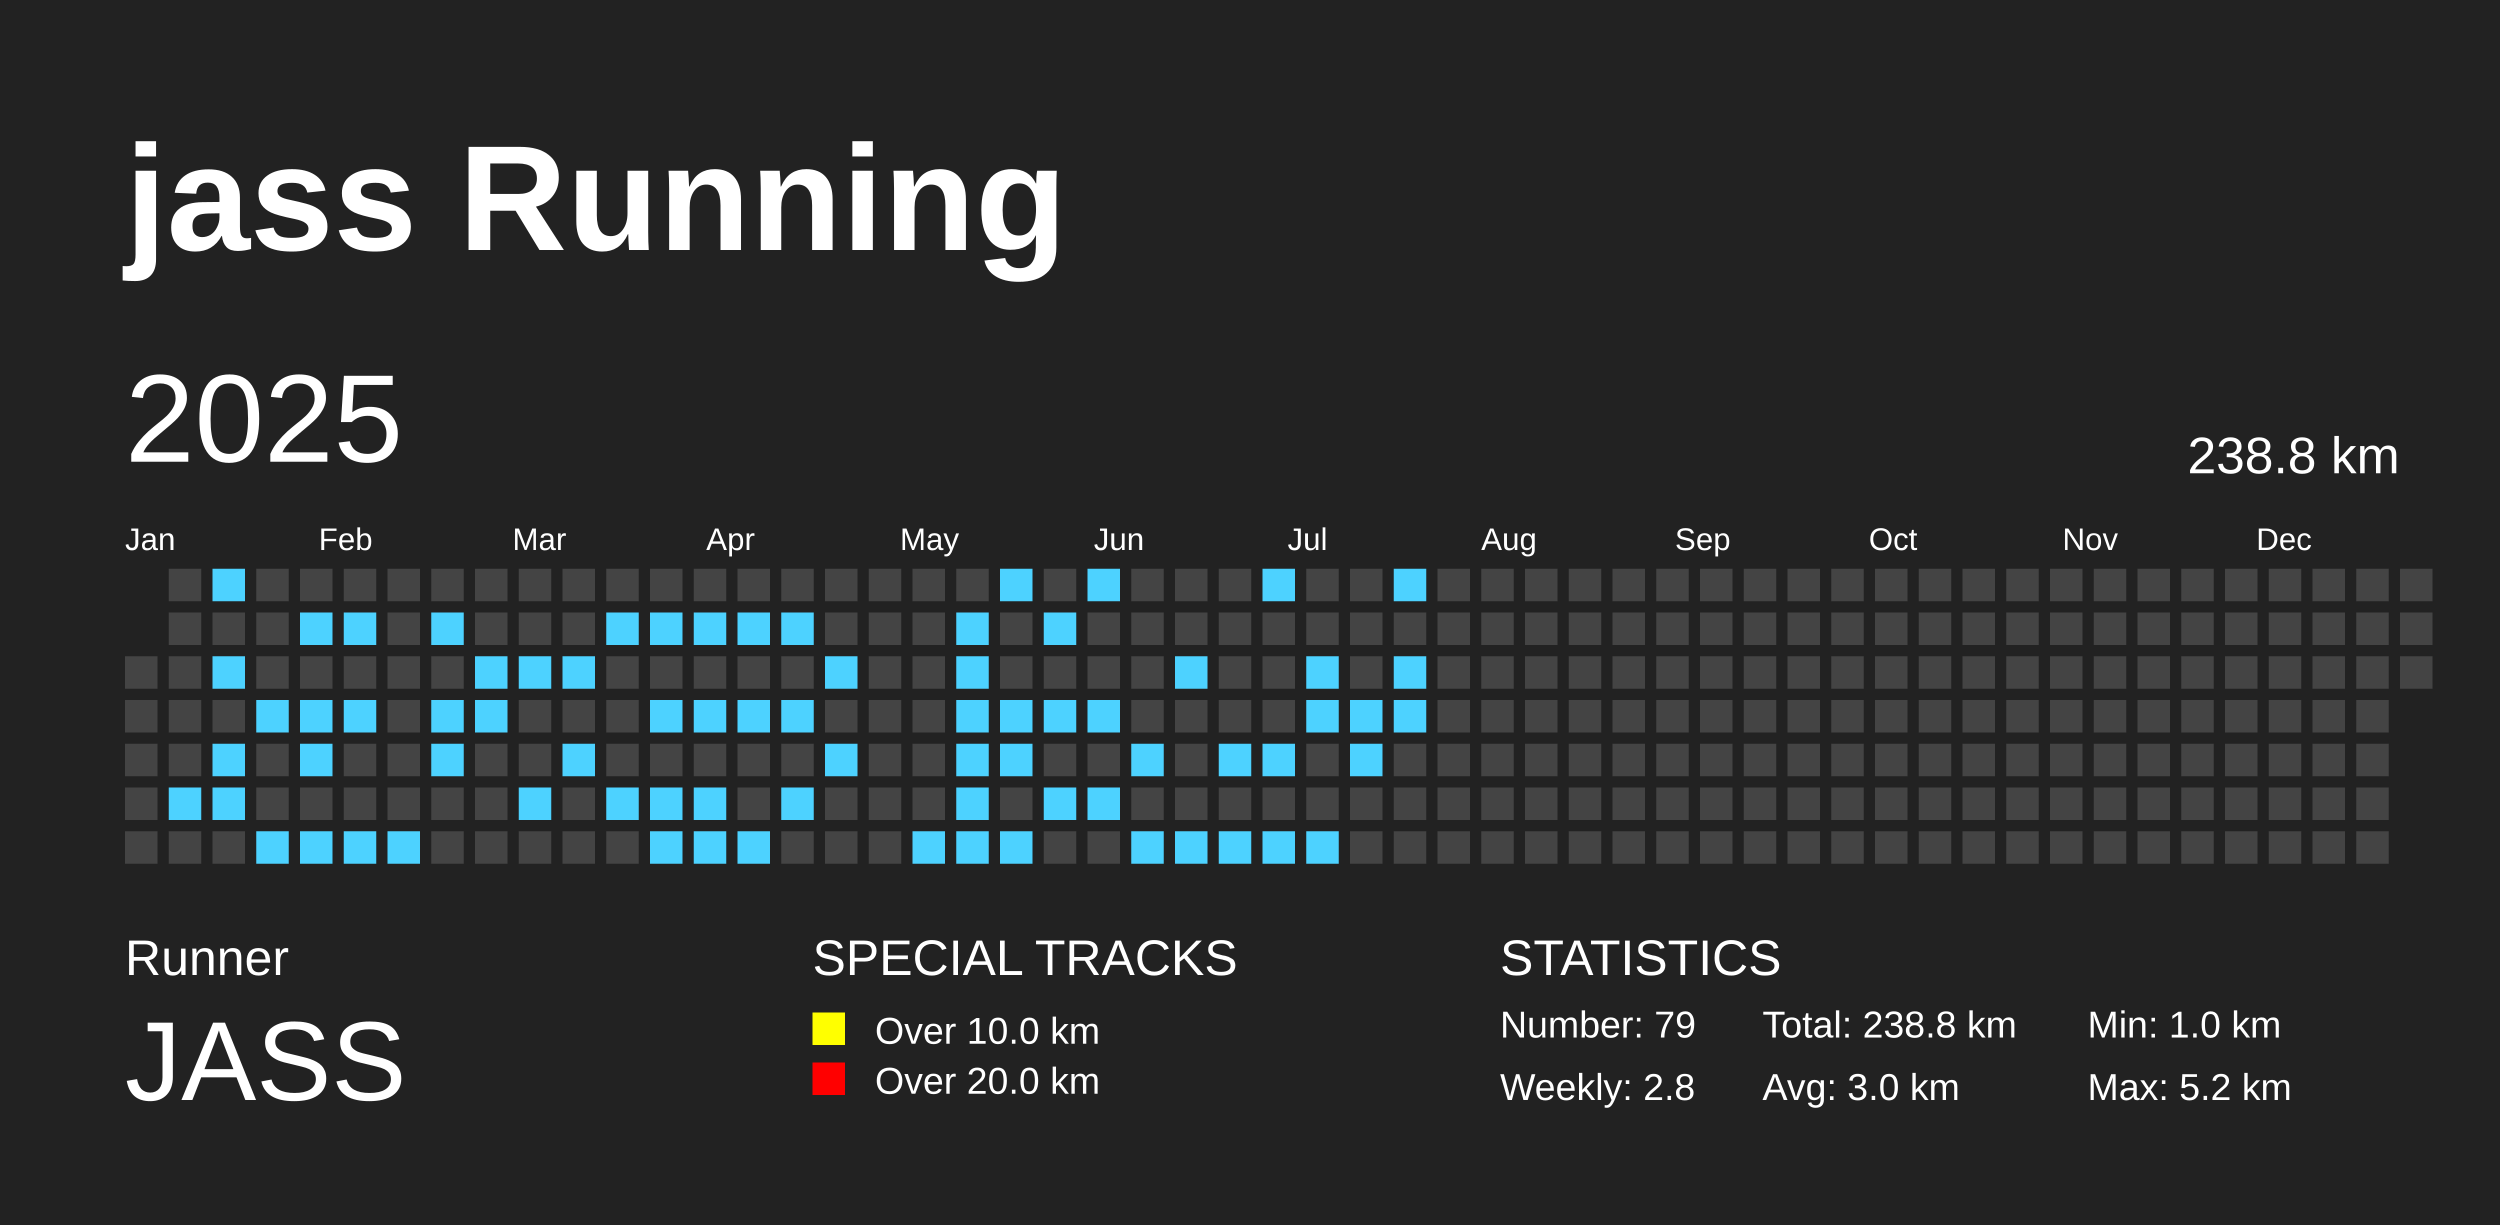
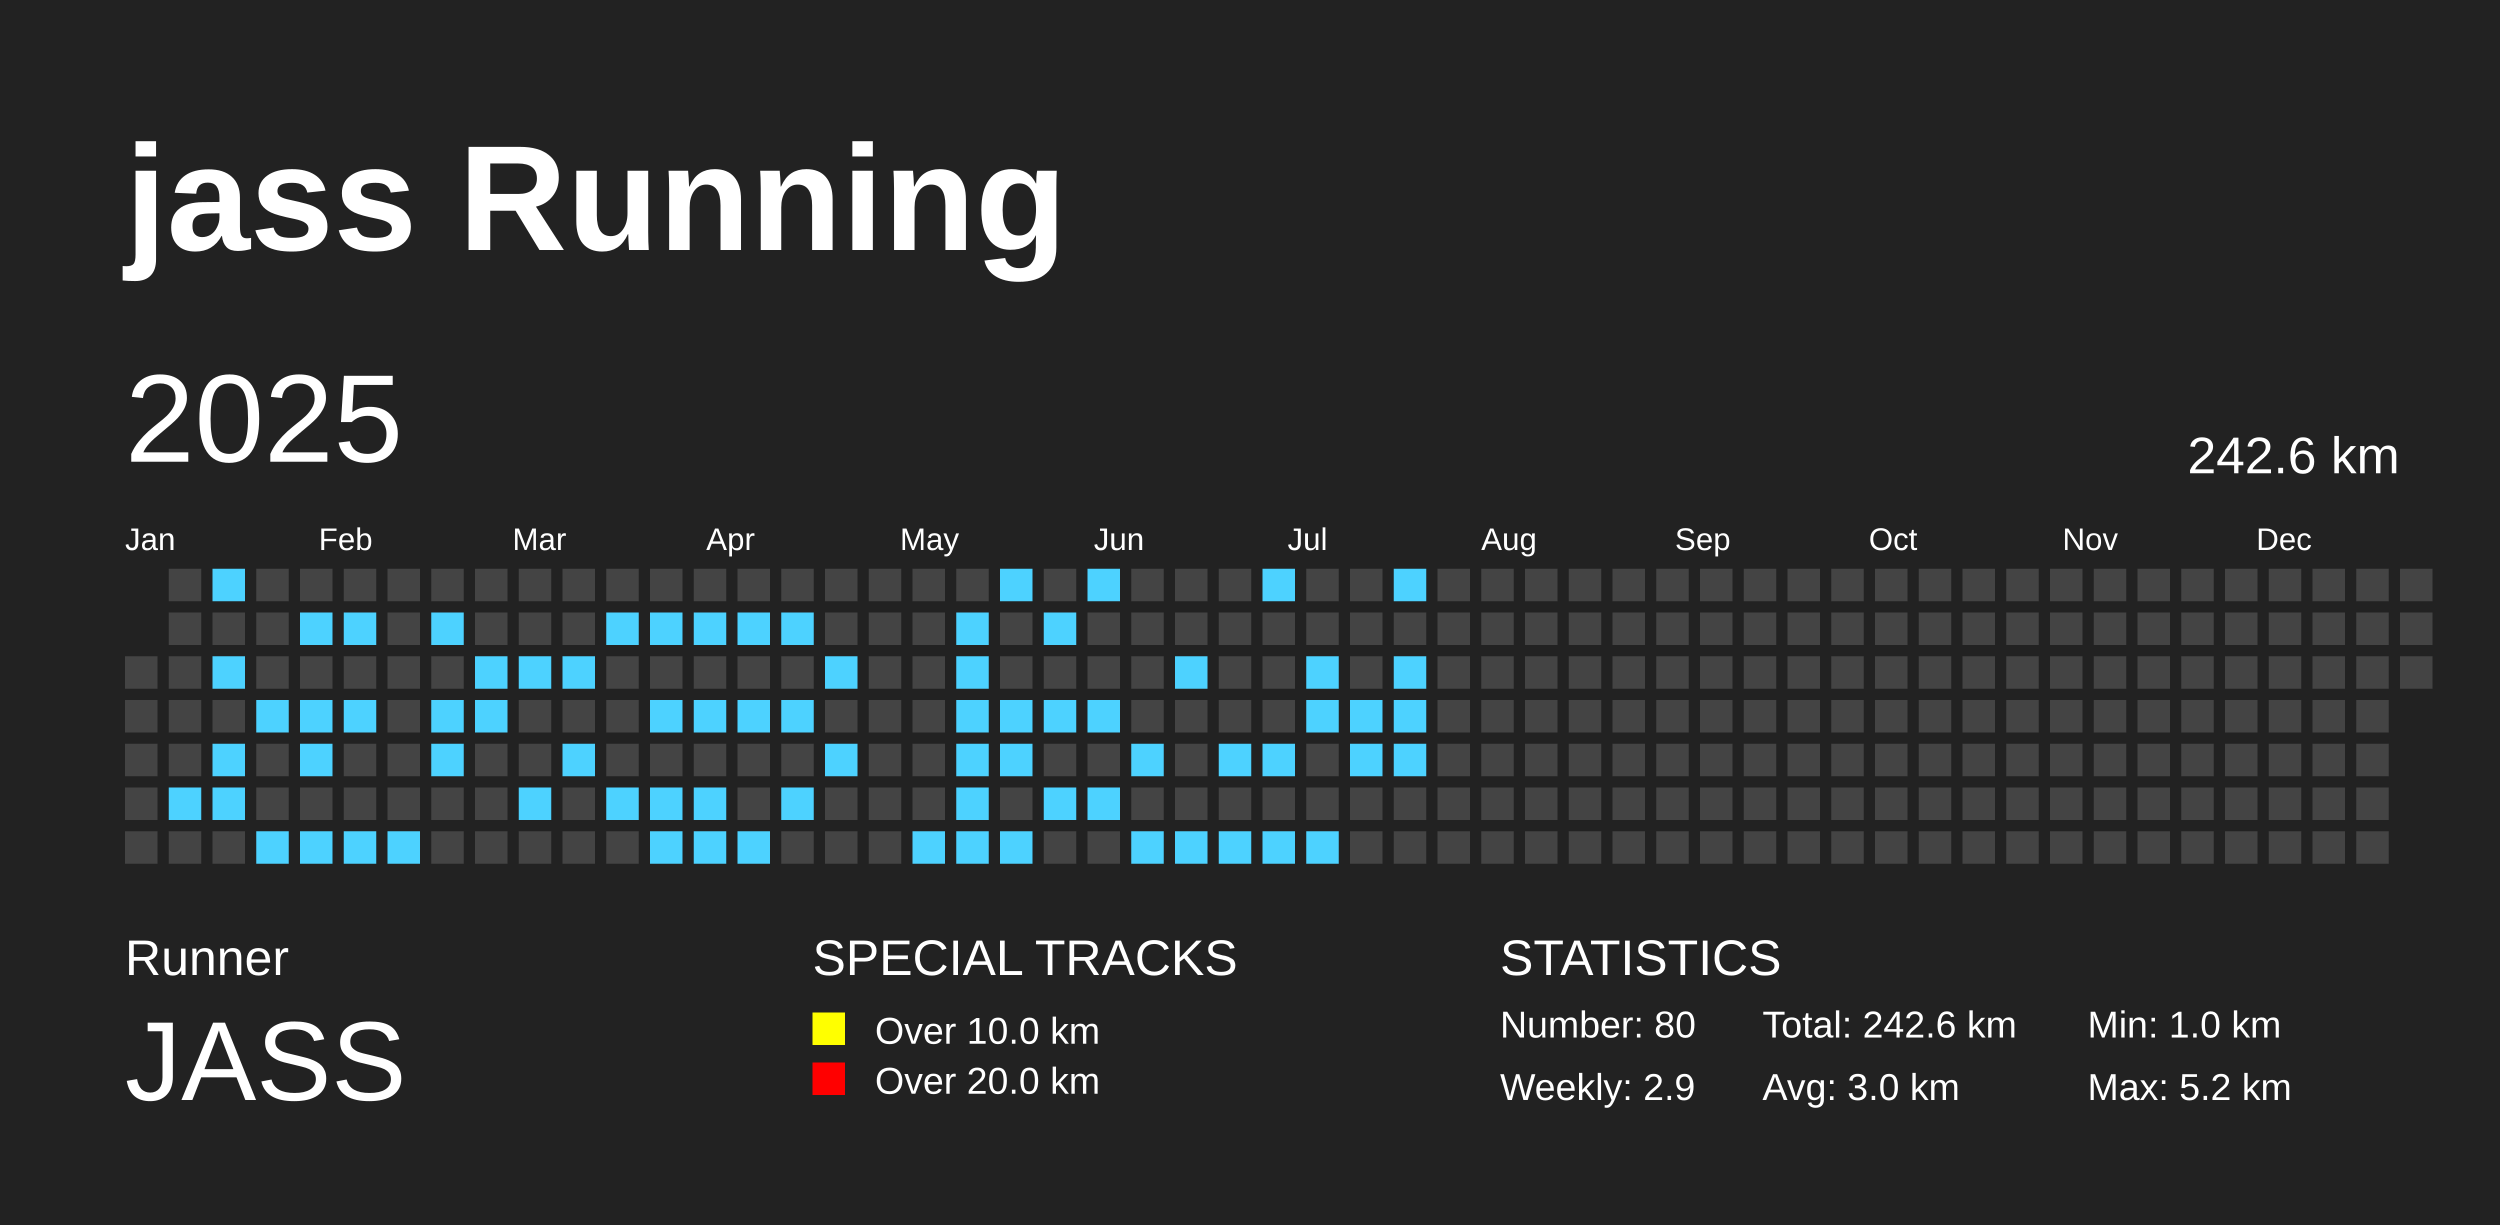
<svg xmlns="http://www.w3.org/2000/svg" baseProfile="full" height="98mm" version="1.1" viewBox="0,0,200,98" width="200mm">
  <defs />
  <rect fill="#222222" height="98" width="200" x="0" y="0" />
  <text fill="#FFFFFF" style="font-size:12px; font-family:Arial; font-weight:bold;" x="10" y="20">jass Running</text>
  <text fill="#FFFFFF" style="font-size:4px; font-family:Arial" x="10" y="78">Runner</text>
  <text fill="#FFFFFF" style="font-size:9px; font-family:Arial" x="10" y="88">JASS</text>
  <text fill="#FFFFFF" style="font-size:4px; font-family:Arial" x="65" y="78">SPECIAL TRACKS</text>
  <rect fill="yellow" height="2.6" width="2.6" x="65" y="81" />
  <text fill="#FFFFFF" style="font-size:3px; font-family:Arial" x="70" y="83.5">Over 10.0 km</text>
  <rect fill="red" height="2.6" width="2.6" x="65" y="85" />
  <text fill="#FFFFFF" style="font-size:3px; font-family:Arial" x="70" y="87.5">Over 20.0 km</text>
  <text fill="#FFFFFF" style="font-size:4px; font-family:Arial" x="120" y="78">STATISTICS</text>
-   <text fill="#FFFFFF" style="font-size:3px; font-family:Arial" x="120" y="83">Number: 79</text>
-   <text fill="#FFFFFF" style="font-size:3px; font-family:Arial" x="120" y="88">Weekly: 2.8</text>
-   <text fill="#FFFFFF" style="font-size:3px; font-family:Arial" x="141" y="83">Total: 238.8 km</text>
+   <text fill="#FFFFFF" style="font-size:3px; font-family:Arial" x="120" y="83">Number: 80</text>
+   <text fill="#FFFFFF" style="font-size:3px; font-family:Arial" x="120" y="88">Weekly: 2.9</text>
+   <text fill="#FFFFFF" style="font-size:3px; font-family:Arial" x="141" y="83">Total: 242.6 km</text>
  <text fill="#FFFFFF" style="font-size:3px; font-family:Arial" x="141" y="88">Avg: 3.0 km</text>
  <text fill="#FFFFFF" style="font-size:3px; font-family:Arial" x="167" y="83">Min: 1.0 km</text>
  <text fill="#FFFFFF" style="font-size:3px; font-family:Arial" x="167" y="88">Max: 5.2 km</text>
  <text dominant-baseline="hanging" fill="#FFFFFF" style="font-size:10.0px; font-family:Arial;" x="10" y="30">2025</text>
-   <text dominant-baseline="hanging" fill="#FFFFFF" style="font-size:4.125px; font-family:Arial;" x="175" y="35">238.8 km</text>
+   <text dominant-baseline="hanging" fill="#FFFFFF" style="font-size:4.125px; font-family:Arial;" x="175" y="35">242.6 km</text>
  <text fill="#FFFFFF" style="font-size:2.5px; font-family:Arial" x="10.0" y="44">Jan</text>
  <text fill="#FFFFFF" style="font-size:2.5px; font-family:Arial" x="25.5" y="44">Feb</text>
  <text fill="#FFFFFF" style="font-size:2.5px; font-family:Arial" x="41.0" y="44">Mar</text>
  <text fill="#FFFFFF" style="font-size:2.5px; font-family:Arial" x="56.5" y="44">Apr</text>
  <text fill="#FFFFFF" style="font-size:2.5px; font-family:Arial" x="72.0" y="44">May</text>
  <text fill="#FFFFFF" style="font-size:2.5px; font-family:Arial" x="87.5" y="44">Jun</text>
  <text fill="#FFFFFF" style="font-size:2.5px; font-family:Arial" x="103.0" y="44">Jul</text>
  <text fill="#FFFFFF" style="font-size:2.5px; font-family:Arial" x="118.5" y="44">Aug</text>
  <text fill="#FFFFFF" style="font-size:2.5px; font-family:Arial" x="134.0" y="44">Sep</text>
  <text fill="#FFFFFF" style="font-size:2.5px; font-family:Arial" x="149.5" y="44">Oct</text>
  <text fill="#FFFFFF" style="font-size:2.5px; font-family:Arial" x="165.0" y="44">Nov</text>
  <text fill="#FFFFFF" style="font-size:2.5px; font-family:Arial" x="180.5" y="44">Dec</text>
  <rect fill="#444444" height="2.6" width="2.6" x="10.0" y="52.5" />
  <rect fill="#444444" height="2.6" width="2.6" x="10.0" y="56.0" />
  <rect fill="#444444" height="2.6" width="2.6" x="10.0" y="59.5" />
  <rect fill="#444444" height="2.6" width="2.6" x="10.0" y="63.0" />
  <rect fill="#444444" height="2.6" width="2.6" x="10.0" y="66.5" />
  <rect fill="#444444" height="2.6" width="2.6" x="13.5" y="45.5" />
  <rect fill="#444444" height="2.6" width="2.6" x="13.5" y="49.0" />
  <rect fill="#444444" height="2.6" width="2.6" x="13.5" y="52.5" />
  <rect fill="#444444" height="2.6" width="2.6" x="13.5" y="56.0" />
  <rect fill="#444444" height="2.6" width="2.6" x="13.5" y="59.5" />
  <rect fill="#4DD2FF" height="2.6" width="2.6" x="13.5" y="63.0" />
  <rect fill="#444444" height="2.6" width="2.6" x="13.5" y="66.5" />
  <rect fill="#4DD2FF" height="2.6" width="2.6" x="17.0" y="45.5" />
  <rect fill="#444444" height="2.6" width="2.6" x="17.0" y="49.0" />
  <rect fill="#4DD2FF" height="2.6" width="2.6" x="17.0" y="52.5" />
  <rect fill="#444444" height="2.6" width="2.6" x="17.0" y="56.0" />
  <rect fill="#4DD2FF" height="2.6" width="2.6" x="17.0" y="59.5" />
  <rect fill="#4DD2FF" height="2.6" width="2.6" x="17.0" y="63.0" />
  <rect fill="#444444" height="2.6" width="2.6" x="17.0" y="66.5" />
  <rect fill="#444444" height="2.6" width="2.6" x="20.5" y="45.5" />
  <rect fill="#444444" height="2.6" width="2.6" x="20.5" y="49.0" />
  <rect fill="#444444" height="2.6" width="2.6" x="20.5" y="52.5" />
  <rect fill="#4DD2FF" height="2.6" width="2.6" x="20.5" y="56.0" />
  <rect fill="#444444" height="2.6" width="2.6" x="20.5" y="59.5" />
  <rect fill="#444444" height="2.6" width="2.6" x="20.5" y="63.0" />
  <rect fill="#4DD2FF" height="2.6" width="2.6" x="20.5" y="66.5" />
  <rect fill="#444444" height="2.6" width="2.6" x="24.0" y="45.5" />
  <rect fill="#4DD2FF" height="2.6" width="2.6" x="24.0" y="49.0" />
  <rect fill="#444444" height="2.6" width="2.6" x="24.0" y="52.5" />
  <rect fill="#4DD2FF" height="2.6" width="2.6" x="24.0" y="56.0" />
  <rect fill="#4DD2FF" height="2.6" width="2.6" x="24.0" y="59.5" />
  <rect fill="#444444" height="2.6" width="2.6" x="24.0" y="63.0" />
  <rect fill="#4DD2FF" height="2.6" width="2.6" x="24.0" y="66.5" />
  <rect fill="#444444" height="2.6" width="2.6" x="27.5" y="45.5" />
  <rect fill="#4DD2FF" height="2.6" width="2.6" x="27.5" y="49.0" />
  <rect fill="#444444" height="2.6" width="2.6" x="27.5" y="52.5" />
  <rect fill="#4DD2FF" height="2.6" width="2.6" x="27.5" y="56.0" />
  <rect fill="#444444" height="2.6" width="2.6" x="27.5" y="59.5" />
  <rect fill="#444444" height="2.6" width="2.6" x="27.5" y="63.0" />
  <rect fill="#4DD2FF" height="2.6" width="2.6" x="27.5" y="66.5" />
  <rect fill="#444444" height="2.6" width="2.6" x="31.0" y="45.5" />
  <rect fill="#444444" height="2.6" width="2.6" x="31.0" y="49.0" />
  <rect fill="#444444" height="2.6" width="2.6" x="31.0" y="52.5" />
  <rect fill="#444444" height="2.6" width="2.6" x="31.0" y="56.0" />
  <rect fill="#444444" height="2.6" width="2.6" x="31.0" y="59.5" />
  <rect fill="#444444" height="2.6" width="2.6" x="31.0" y="63.0" />
  <rect fill="#4DD2FF" height="2.6" width="2.6" x="31.0" y="66.5" />
  <rect fill="#444444" height="2.6" width="2.6" x="34.5" y="45.5" />
  <rect fill="#4DD2FF" height="2.6" width="2.6" x="34.5" y="49.0" />
  <rect fill="#444444" height="2.6" width="2.6" x="34.5" y="52.5" />
  <rect fill="#4DD2FF" height="2.6" width="2.6" x="34.5" y="56.0" />
  <rect fill="#4DD2FF" height="2.6" width="2.6" x="34.5" y="59.5" />
  <rect fill="#444444" height="2.6" width="2.6" x="34.5" y="63.0" />
  <rect fill="#444444" height="2.6" width="2.6" x="34.5" y="66.5" />
  <rect fill="#444444" height="2.6" width="2.6" x="38.0" y="45.5" />
  <rect fill="#444444" height="2.6" width="2.6" x="38.0" y="49.0" />
  <rect fill="#4DD2FF" height="2.6" width="2.6" x="38.0" y="52.5" />
  <rect fill="#4DD2FF" height="2.6" width="2.6" x="38.0" y="56.0" />
  <rect fill="#444444" height="2.6" width="2.6" x="38.0" y="59.5" />
  <rect fill="#444444" height="2.6" width="2.6" x="38.0" y="63.0" />
  <rect fill="#444444" height="2.6" width="2.6" x="38.0" y="66.5" />
  <rect fill="#444444" height="2.6" width="2.6" x="41.5" y="45.5" />
  <rect fill="#444444" height="2.6" width="2.6" x="41.5" y="49.0" />
  <rect fill="#4DD2FF" height="2.6" width="2.6" x="41.5" y="52.5" />
  <rect fill="#444444" height="2.6" width="2.6" x="41.5" y="56.0" />
  <rect fill="#444444" height="2.6" width="2.6" x="41.5" y="59.5" />
  <rect fill="#4DD2FF" height="2.6" width="2.6" x="41.5" y="63.0" />
  <rect fill="#444444" height="2.6" width="2.6" x="41.5" y="66.5" />
  <rect fill="#444444" height="2.6" width="2.6" x="45.0" y="45.5" />
  <rect fill="#444444" height="2.6" width="2.6" x="45.0" y="49.0" />
  <rect fill="#4DD2FF" height="2.6" width="2.6" x="45.0" y="52.5" />
  <rect fill="#444444" height="2.6" width="2.6" x="45.0" y="56.0" />
  <rect fill="#4DD2FF" height="2.6" width="2.6" x="45.0" y="59.5" />
  <rect fill="#444444" height="2.6" width="2.6" x="45.0" y="63.0" />
  <rect fill="#444444" height="2.6" width="2.6" x="45.0" y="66.5" />
  <rect fill="#444444" height="2.6" width="2.6" x="48.5" y="45.5" />
  <rect fill="#4DD2FF" height="2.6" width="2.6" x="48.5" y="49.0" />
  <rect fill="#444444" height="2.6" width="2.6" x="48.5" y="52.5" />
  <rect fill="#444444" height="2.6" width="2.6" x="48.5" y="56.0" />
  <rect fill="#444444" height="2.6" width="2.6" x="48.5" y="59.5" />
  <rect fill="#4DD2FF" height="2.6" width="2.6" x="48.5" y="63.0" />
  <rect fill="#444444" height="2.6" width="2.6" x="48.5" y="66.5" />
  <rect fill="#444444" height="2.6" width="2.6" x="52.0" y="45.5" />
  <rect fill="#4DD2FF" height="2.6" width="2.6" x="52.0" y="49.0" />
  <rect fill="#444444" height="2.6" width="2.6" x="52.0" y="52.5" />
  <rect fill="#4DD2FF" height="2.6" width="2.6" x="52.0" y="56.0" />
  <rect fill="#444444" height="2.6" width="2.6" x="52.0" y="59.5" />
  <rect fill="#4DD2FF" height="2.6" width="2.6" x="52.0" y="63.0" />
  <rect fill="#4DD2FF" height="2.6" width="2.6" x="52.0" y="66.5" />
  <rect fill="#444444" height="2.6" width="2.6" x="55.5" y="45.5" />
  <rect fill="#4DD2FF" height="2.6" width="2.6" x="55.5" y="49.0" />
  <rect fill="#444444" height="2.6" width="2.6" x="55.5" y="52.5" />
  <rect fill="#4DD2FF" height="2.6" width="2.6" x="55.5" y="56.0" />
  <rect fill="#444444" height="2.6" width="2.6" x="55.5" y="59.5" />
  <rect fill="#4DD2FF" height="2.6" width="2.6" x="55.5" y="63.0" />
  <rect fill="#4DD2FF" height="2.6" width="2.6" x="55.5" y="66.5" />
  <rect fill="#444444" height="2.6" width="2.6" x="59.0" y="45.5" />
  <rect fill="#4DD2FF" height="2.6" width="2.6" x="59.0" y="49.0" />
  <rect fill="#444444" height="2.6" width="2.6" x="59.0" y="52.5" />
  <rect fill="#4DD2FF" height="2.6" width="2.6" x="59.0" y="56.0" />
  <rect fill="#444444" height="2.6" width="2.6" x="59.0" y="59.5" />
  <rect fill="#444444" height="2.6" width="2.6" x="59.0" y="63.0" />
  <rect fill="#4DD2FF" height="2.6" width="2.6" x="59.0" y="66.5" />
  <rect fill="#444444" height="2.6" width="2.6" x="62.5" y="45.5" />
  <rect fill="#4DD2FF" height="2.6" width="2.6" x="62.5" y="49.0" />
  <rect fill="#444444" height="2.6" width="2.6" x="62.5" y="52.5" />
  <rect fill="#4DD2FF" height="2.6" width="2.6" x="62.5" y="56.0" />
  <rect fill="#444444" height="2.6" width="2.6" x="62.5" y="59.5" />
  <rect fill="#4DD2FF" height="2.6" width="2.6" x="62.5" y="63.0" />
  <rect fill="#444444" height="2.6" width="2.6" x="62.5" y="66.5" />
  <rect fill="#444444" height="2.6" width="2.6" x="66.0" y="45.5" />
  <rect fill="#444444" height="2.6" width="2.6" x="66.0" y="49.0" />
  <rect fill="#4DD2FF" height="2.6" width="2.6" x="66.0" y="52.5" />
  <rect fill="#444444" height="2.6" width="2.6" x="66.0" y="56.0" />
  <rect fill="#4DD2FF" height="2.6" width="2.6" x="66.0" y="59.5" />
  <rect fill="#444444" height="2.6" width="2.6" x="66.0" y="63.0" />
  <rect fill="#444444" height="2.6" width="2.6" x="66.0" y="66.5" />
  <rect fill="#444444" height="2.6" width="2.6" x="69.5" y="45.5" />
  <rect fill="#444444" height="2.6" width="2.6" x="69.5" y="49.0" />
  <rect fill="#444444" height="2.6" width="2.6" x="69.5" y="52.5" />
  <rect fill="#444444" height="2.6" width="2.6" x="69.5" y="56.0" />
  <rect fill="#444444" height="2.6" width="2.6" x="69.5" y="59.5" />
  <rect fill="#444444" height="2.6" width="2.6" x="69.5" y="63.0" />
  <rect fill="#444444" height="2.6" width="2.6" x="69.5" y="66.5" />
  <rect fill="#444444" height="2.6" width="2.6" x="73.0" y="45.5" />
  <rect fill="#444444" height="2.6" width="2.6" x="73.0" y="49.0" />
  <rect fill="#444444" height="2.6" width="2.6" x="73.0" y="52.5" />
  <rect fill="#444444" height="2.6" width="2.6" x="73.0" y="56.0" />
  <rect fill="#444444" height="2.6" width="2.6" x="73.0" y="59.5" />
  <rect fill="#444444" height="2.6" width="2.6" x="73.0" y="63.0" />
  <rect fill="#4DD2FF" height="2.6" width="2.6" x="73.0" y="66.5" />
  <rect fill="#444444" height="2.6" width="2.6" x="76.5" y="45.5" />
  <rect fill="#4DD2FF" height="2.6" width="2.6" x="76.5" y="49.0" />
  <rect fill="#4DD2FF" height="2.6" width="2.6" x="76.5" y="52.5" />
  <rect fill="#4DD2FF" height="2.6" width="2.6" x="76.5" y="56.0" />
  <rect fill="#4DD2FF" height="2.6" width="2.6" x="76.5" y="59.5" />
  <rect fill="#4DD2FF" height="2.6" width="2.6" x="76.5" y="63.0" />
  <rect fill="#4DD2FF" height="2.6" width="2.6" x="76.5" y="66.5" />
  <rect fill="#4DD2FF" height="2.6" width="2.6" x="80.0" y="45.5" />
  <rect fill="#444444" height="2.6" width="2.6" x="80.0" y="49.0" />
  <rect fill="#444444" height="2.6" width="2.6" x="80.0" y="52.5" />
  <rect fill="#4DD2FF" height="2.6" width="2.6" x="80.0" y="56.0" />
  <rect fill="#4DD2FF" height="2.6" width="2.6" x="80.0" y="59.5" />
  <rect fill="#444444" height="2.6" width="2.6" x="80.0" y="63.0" />
  <rect fill="#4DD2FF" height="2.6" width="2.6" x="80.0" y="66.5" />
  <rect fill="#444444" height="2.6" width="2.6" x="83.5" y="45.5" />
  <rect fill="#4DD2FF" height="2.6" width="2.6" x="83.5" y="49.0" />
  <rect fill="#444444" height="2.6" width="2.6" x="83.5" y="52.5" />
  <rect fill="#4DD2FF" height="2.6" width="2.6" x="83.5" y="56.0" />
  <rect fill="#444444" height="2.6" width="2.6" x="83.5" y="59.5" />
  <rect fill="#4DD2FF" height="2.6" width="2.6" x="83.5" y="63.0" />
  <rect fill="#444444" height="2.6" width="2.6" x="83.5" y="66.5" />
  <rect fill="#4DD2FF" height="2.6" width="2.6" x="87.0" y="45.5" />
  <rect fill="#444444" height="2.6" width="2.6" x="87.0" y="49.0" />
  <rect fill="#444444" height="2.6" width="2.6" x="87.0" y="52.5" />
  <rect fill="#4DD2FF" height="2.6" width="2.6" x="87.0" y="56.0" />
  <rect fill="#444444" height="2.6" width="2.6" x="87.0" y="59.5" />
  <rect fill="#4DD2FF" height="2.6" width="2.6" x="87.0" y="63.0" />
  <rect fill="#444444" height="2.6" width="2.6" x="87.0" y="66.5" />
  <rect fill="#444444" height="2.6" width="2.6" x="90.5" y="45.5" />
  <rect fill="#444444" height="2.6" width="2.6" x="90.5" y="49.0" />
  <rect fill="#444444" height="2.6" width="2.6" x="90.5" y="52.5" />
  <rect fill="#444444" height="2.6" width="2.6" x="90.5" y="56.0" />
  <rect fill="#4DD2FF" height="2.6" width="2.6" x="90.5" y="59.5" />
  <rect fill="#444444" height="2.6" width="2.6" x="90.5" y="63.0" />
  <rect fill="#4DD2FF" height="2.6" width="2.6" x="90.5" y="66.5" />
  <rect fill="#444444" height="2.6" width="2.6" x="94.0" y="45.5" />
  <rect fill="#444444" height="2.6" width="2.6" x="94.0" y="49.0" />
  <rect fill="#4DD2FF" height="2.6" width="2.6" x="94.0" y="52.5" />
  <rect fill="#444444" height="2.6" width="2.6" x="94.0" y="56.0" />
  <rect fill="#444444" height="2.6" width="2.6" x="94.0" y="59.5" />
  <rect fill="#444444" height="2.6" width="2.6" x="94.0" y="63.0" />
  <rect fill="#4DD2FF" height="2.6" width="2.6" x="94.0" y="66.5" />
  <rect fill="#444444" height="2.6" width="2.6" x="97.5" y="45.5" />
  <rect fill="#444444" height="2.6" width="2.6" x="97.5" y="49.0" />
  <rect fill="#444444" height="2.6" width="2.6" x="97.5" y="52.5" />
  <rect fill="#444444" height="2.6" width="2.6" x="97.5" y="56.0" />
  <rect fill="#4DD2FF" height="2.6" width="2.6" x="97.5" y="59.5" />
  <rect fill="#444444" height="2.6" width="2.6" x="97.5" y="63.0" />
  <rect fill="#4DD2FF" height="2.6" width="2.6" x="97.5" y="66.5" />
  <rect fill="#4DD2FF" height="2.6" width="2.6" x="101.0" y="45.5" />
  <rect fill="#444444" height="2.6" width="2.6" x="101.0" y="49.0" />
  <rect fill="#444444" height="2.6" width="2.6" x="101.0" y="52.5" />
  <rect fill="#444444" height="2.6" width="2.6" x="101.0" y="56.0" />
  <rect fill="#4DD2FF" height="2.6" width="2.6" x="101.0" y="59.5" />
  <rect fill="#444444" height="2.6" width="2.6" x="101.0" y="63.0" />
  <rect fill="#4DD2FF" height="2.6" width="2.6" x="101.0" y="66.5" />
  <rect fill="#444444" height="2.6" width="2.6" x="104.5" y="45.5" />
  <rect fill="#444444" height="2.6" width="2.6" x="104.5" y="49.0" />
  <rect fill="#4DD2FF" height="2.6" width="2.6" x="104.5" y="52.5" />
  <rect fill="#4DD2FF" height="2.6" width="2.6" x="104.5" y="56.0" />
  <rect fill="#444444" height="2.6" width="2.6" x="104.5" y="59.5" />
  <rect fill="#444444" height="2.6" width="2.6" x="104.5" y="63.0" />
  <rect fill="#4DD2FF" height="2.6" width="2.6" x="104.5" y="66.5" />
  <rect fill="#444444" height="2.6" width="2.6" x="108.0" y="45.5" />
  <rect fill="#444444" height="2.6" width="2.6" x="108.0" y="49.0" />
  <rect fill="#444444" height="2.6" width="2.6" x="108.0" y="52.5" />
  <rect fill="#4DD2FF" height="2.6" width="2.6" x="108.0" y="56.0" />
  <rect fill="#4DD2FF" height="2.6" width="2.6" x="108.0" y="59.5" />
  <rect fill="#444444" height="2.6" width="2.6" x="108.0" y="63.0" />
  <rect fill="#444444" height="2.6" width="2.6" x="108.0" y="66.5" />
  <rect fill="#4DD2FF" height="2.6" width="2.6" x="111.5" y="45.5" />
  <rect fill="#444444" height="2.6" width="2.6" x="111.5" y="49.0" />
  <rect fill="#4DD2FF" height="2.6" width="2.6" x="111.5" y="52.5" />
  <rect fill="#4DD2FF" height="2.6" width="2.6" x="111.5" y="56.0" />
-   <rect fill="#444444" height="2.6" width="2.6" x="111.5" y="59.5" />
+   <rect fill="#4DD2FF" height="2.6" width="2.6" x="111.5" y="59.5" />
  <rect fill="#444444" height="2.6" width="2.6" x="111.5" y="63.0" />
  <rect fill="#444444" height="2.6" width="2.6" x="111.5" y="66.5" />
  <rect fill="#444444" height="2.6" width="2.6" x="115.0" y="45.5" />
  <rect fill="#444444" height="2.6" width="2.6" x="115.0" y="49.0" />
  <rect fill="#444444" height="2.6" width="2.6" x="115.0" y="52.5" />
  <rect fill="#444444" height="2.6" width="2.6" x="115.0" y="56.0" />
  <rect fill="#444444" height="2.6" width="2.6" x="115.0" y="59.5" />
  <rect fill="#444444" height="2.6" width="2.6" x="115.0" y="63.0" />
  <rect fill="#444444" height="2.6" width="2.6" x="115.0" y="66.5" />
  <rect fill="#444444" height="2.6" width="2.6" x="118.5" y="45.5" />
  <rect fill="#444444" height="2.6" width="2.6" x="118.5" y="49.0" />
  <rect fill="#444444" height="2.6" width="2.6" x="118.5" y="52.5" />
  <rect fill="#444444" height="2.6" width="2.6" x="118.5" y="56.0" />
  <rect fill="#444444" height="2.6" width="2.6" x="118.5" y="59.5" />
  <rect fill="#444444" height="2.6" width="2.6" x="118.5" y="63.0" />
  <rect fill="#444444" height="2.6" width="2.6" x="118.5" y="66.5" />
  <rect fill="#444444" height="2.6" width="2.6" x="122.0" y="45.5" />
  <rect fill="#444444" height="2.6" width="2.6" x="122.0" y="49.0" />
  <rect fill="#444444" height="2.6" width="2.6" x="122.0" y="52.5" />
  <rect fill="#444444" height="2.6" width="2.6" x="122.0" y="56.0" />
  <rect fill="#444444" height="2.6" width="2.6" x="122.0" y="59.5" />
  <rect fill="#444444" height="2.6" width="2.6" x="122.0" y="63.0" />
  <rect fill="#444444" height="2.6" width="2.6" x="122.0" y="66.5" />
  <rect fill="#444444" height="2.6" width="2.6" x="125.5" y="45.5" />
  <rect fill="#444444" height="2.6" width="2.6" x="125.5" y="49.0" />
  <rect fill="#444444" height="2.6" width="2.6" x="125.5" y="52.5" />
  <rect fill="#444444" height="2.6" width="2.6" x="125.5" y="56.0" />
  <rect fill="#444444" height="2.6" width="2.6" x="125.5" y="59.5" />
  <rect fill="#444444" height="2.6" width="2.6" x="125.5" y="63.0" />
  <rect fill="#444444" height="2.6" width="2.6" x="125.5" y="66.5" />
  <rect fill="#444444" height="2.6" width="2.6" x="129.0" y="45.5" />
  <rect fill="#444444" height="2.6" width="2.6" x="129.0" y="49.0" />
  <rect fill="#444444" height="2.6" width="2.6" x="129.0" y="52.5" />
  <rect fill="#444444" height="2.6" width="2.6" x="129.0" y="56.0" />
  <rect fill="#444444" height="2.6" width="2.6" x="129.0" y="59.5" />
  <rect fill="#444444" height="2.6" width="2.6" x="129.0" y="63.0" />
  <rect fill="#444444" height="2.6" width="2.6" x="129.0" y="66.5" />
  <rect fill="#444444" height="2.6" width="2.6" x="132.5" y="45.5" />
  <rect fill="#444444" height="2.6" width="2.6" x="132.5" y="49.0" />
  <rect fill="#444444" height="2.6" width="2.6" x="132.5" y="52.5" />
  <rect fill="#444444" height="2.6" width="2.6" x="132.5" y="56.0" />
  <rect fill="#444444" height="2.6" width="2.6" x="132.5" y="59.5" />
  <rect fill="#444444" height="2.6" width="2.6" x="132.5" y="63.0" />
  <rect fill="#444444" height="2.6" width="2.6" x="132.5" y="66.5" />
  <rect fill="#444444" height="2.6" width="2.6" x="136.0" y="45.5" />
  <rect fill="#444444" height="2.6" width="2.6" x="136.0" y="49.0" />
  <rect fill="#444444" height="2.6" width="2.6" x="136.0" y="52.5" />
  <rect fill="#444444" height="2.6" width="2.6" x="136.0" y="56.0" />
  <rect fill="#444444" height="2.6" width="2.6" x="136.0" y="59.5" />
  <rect fill="#444444" height="2.6" width="2.6" x="136.0" y="63.0" />
  <rect fill="#444444" height="2.6" width="2.6" x="136.0" y="66.5" />
  <rect fill="#444444" height="2.6" width="2.6" x="139.5" y="45.5" />
  <rect fill="#444444" height="2.6" width="2.6" x="139.5" y="49.0" />
  <rect fill="#444444" height="2.6" width="2.6" x="139.5" y="52.5" />
  <rect fill="#444444" height="2.6" width="2.6" x="139.5" y="56.0" />
  <rect fill="#444444" height="2.6" width="2.6" x="139.5" y="59.5" />
  <rect fill="#444444" height="2.6" width="2.6" x="139.5" y="63.0" />
  <rect fill="#444444" height="2.6" width="2.6" x="139.5" y="66.5" />
  <rect fill="#444444" height="2.6" width="2.6" x="143.0" y="45.5" />
  <rect fill="#444444" height="2.6" width="2.6" x="143.0" y="49.0" />
  <rect fill="#444444" height="2.6" width="2.6" x="143.0" y="52.5" />
  <rect fill="#444444" height="2.6" width="2.6" x="143.0" y="56.0" />
  <rect fill="#444444" height="2.6" width="2.6" x="143.0" y="59.5" />
  <rect fill="#444444" height="2.6" width="2.6" x="143.0" y="63.0" />
  <rect fill="#444444" height="2.6" width="2.6" x="143.0" y="66.5" />
  <rect fill="#444444" height="2.6" width="2.6" x="146.5" y="45.5" />
  <rect fill="#444444" height="2.6" width="2.6" x="146.5" y="49.0" />
  <rect fill="#444444" height="2.6" width="2.6" x="146.5" y="52.5" />
  <rect fill="#444444" height="2.6" width="2.6" x="146.5" y="56.0" />
  <rect fill="#444444" height="2.6" width="2.6" x="146.5" y="59.5" />
  <rect fill="#444444" height="2.6" width="2.6" x="146.5" y="63.0" />
  <rect fill="#444444" height="2.6" width="2.6" x="146.5" y="66.5" />
  <rect fill="#444444" height="2.6" width="2.6" x="150.0" y="45.5" />
  <rect fill="#444444" height="2.6" width="2.6" x="150.0" y="49.0" />
  <rect fill="#444444" height="2.6" width="2.6" x="150.0" y="52.5" />
  <rect fill="#444444" height="2.6" width="2.6" x="150.0" y="56.0" />
  <rect fill="#444444" height="2.6" width="2.6" x="150.0" y="59.5" />
  <rect fill="#444444" height="2.6" width="2.6" x="150.0" y="63.0" />
  <rect fill="#444444" height="2.6" width="2.6" x="150.0" y="66.5" />
  <rect fill="#444444" height="2.6" width="2.6" x="153.5" y="45.5" />
  <rect fill="#444444" height="2.6" width="2.6" x="153.5" y="49.0" />
  <rect fill="#444444" height="2.6" width="2.6" x="153.5" y="52.5" />
  <rect fill="#444444" height="2.6" width="2.6" x="153.5" y="56.0" />
  <rect fill="#444444" height="2.6" width="2.6" x="153.5" y="59.5" />
  <rect fill="#444444" height="2.6" width="2.6" x="153.5" y="63.0" />
  <rect fill="#444444" height="2.6" width="2.6" x="153.5" y="66.5" />
  <rect fill="#444444" height="2.6" width="2.6" x="157.0" y="45.5" />
  <rect fill="#444444" height="2.6" width="2.6" x="157.0" y="49.0" />
  <rect fill="#444444" height="2.6" width="2.6" x="157.0" y="52.5" />
  <rect fill="#444444" height="2.6" width="2.6" x="157.0" y="56.0" />
  <rect fill="#444444" height="2.6" width="2.6" x="157.0" y="59.5" />
  <rect fill="#444444" height="2.6" width="2.6" x="157.0" y="63.0" />
  <rect fill="#444444" height="2.6" width="2.6" x="157.0" y="66.5" />
  <rect fill="#444444" height="2.6" width="2.6" x="160.5" y="45.5" />
  <rect fill="#444444" height="2.6" width="2.6" x="160.5" y="49.0" />
  <rect fill="#444444" height="2.6" width="2.6" x="160.5" y="52.5" />
  <rect fill="#444444" height="2.6" width="2.6" x="160.5" y="56.0" />
  <rect fill="#444444" height="2.6" width="2.6" x="160.5" y="59.5" />
  <rect fill="#444444" height="2.6" width="2.6" x="160.5" y="63.0" />
  <rect fill="#444444" height="2.6" width="2.6" x="160.5" y="66.5" />
  <rect fill="#444444" height="2.6" width="2.6" x="164.0" y="45.5" />
  <rect fill="#444444" height="2.6" width="2.6" x="164.0" y="49.0" />
  <rect fill="#444444" height="2.6" width="2.6" x="164.0" y="52.5" />
  <rect fill="#444444" height="2.6" width="2.6" x="164.0" y="56.0" />
  <rect fill="#444444" height="2.6" width="2.6" x="164.0" y="59.5" />
  <rect fill="#444444" height="2.6" width="2.6" x="164.0" y="63.0" />
  <rect fill="#444444" height="2.6" width="2.6" x="164.0" y="66.5" />
  <rect fill="#444444" height="2.6" width="2.6" x="167.5" y="45.5" />
  <rect fill="#444444" height="2.6" width="2.6" x="167.5" y="49.0" />
  <rect fill="#444444" height="2.6" width="2.6" x="167.5" y="52.5" />
  <rect fill="#444444" height="2.6" width="2.6" x="167.5" y="56.0" />
  <rect fill="#444444" height="2.6" width="2.6" x="167.5" y="59.5" />
  <rect fill="#444444" height="2.6" width="2.6" x="167.5" y="63.0" />
  <rect fill="#444444" height="2.6" width="2.6" x="167.5" y="66.5" />
  <rect fill="#444444" height="2.6" width="2.6" x="171.0" y="45.5" />
  <rect fill="#444444" height="2.6" width="2.6" x="171.0" y="49.0" />
  <rect fill="#444444" height="2.6" width="2.6" x="171.0" y="52.5" />
  <rect fill="#444444" height="2.6" width="2.6" x="171.0" y="56.0" />
  <rect fill="#444444" height="2.6" width="2.6" x="171.0" y="59.5" />
  <rect fill="#444444" height="2.6" width="2.6" x="171.0" y="63.0" />
  <rect fill="#444444" height="2.6" width="2.6" x="171.0" y="66.5" />
  <rect fill="#444444" height="2.6" width="2.6" x="174.5" y="45.5" />
  <rect fill="#444444" height="2.6" width="2.6" x="174.5" y="49.0" />
  <rect fill="#444444" height="2.6" width="2.6" x="174.5" y="52.5" />
  <rect fill="#444444" height="2.6" width="2.6" x="174.5" y="56.0" />
  <rect fill="#444444" height="2.6" width="2.6" x="174.5" y="59.5" />
  <rect fill="#444444" height="2.6" width="2.6" x="174.5" y="63.0" />
  <rect fill="#444444" height="2.6" width="2.6" x="174.5" y="66.5" />
  <rect fill="#444444" height="2.6" width="2.6" x="178.0" y="45.5" />
  <rect fill="#444444" height="2.6" width="2.6" x="178.0" y="49.0" />
  <rect fill="#444444" height="2.6" width="2.6" x="178.0" y="52.5" />
  <rect fill="#444444" height="2.6" width="2.6" x="178.0" y="56.0" />
  <rect fill="#444444" height="2.6" width="2.6" x="178.0" y="59.5" />
  <rect fill="#444444" height="2.6" width="2.6" x="178.0" y="63.0" />
  <rect fill="#444444" height="2.6" width="2.6" x="178.0" y="66.5" />
  <rect fill="#444444" height="2.6" width="2.6" x="181.5" y="45.5" />
  <rect fill="#444444" height="2.6" width="2.6" x="181.5" y="49.0" />
  <rect fill="#444444" height="2.6" width="2.6" x="181.5" y="52.5" />
  <rect fill="#444444" height="2.6" width="2.6" x="181.5" y="56.0" />
  <rect fill="#444444" height="2.6" width="2.6" x="181.5" y="59.5" />
  <rect fill="#444444" height="2.6" width="2.6" x="181.5" y="63.0" />
  <rect fill="#444444" height="2.6" width="2.6" x="181.5" y="66.5" />
  <rect fill="#444444" height="2.6" width="2.6" x="185.0" y="45.5" />
  <rect fill="#444444" height="2.6" width="2.6" x="185.0" y="49.0" />
  <rect fill="#444444" height="2.6" width="2.6" x="185.0" y="52.5" />
  <rect fill="#444444" height="2.6" width="2.6" x="185.0" y="56.0" />
  <rect fill="#444444" height="2.6" width="2.6" x="185.0" y="59.5" />
  <rect fill="#444444" height="2.6" width="2.6" x="185.0" y="63.0" />
  <rect fill="#444444" height="2.6" width="2.6" x="185.0" y="66.5" />
  <rect fill="#444444" height="2.6" width="2.6" x="188.5" y="45.5" />
  <rect fill="#444444" height="2.6" width="2.6" x="188.5" y="49.0" />
  <rect fill="#444444" height="2.6" width="2.6" x="188.5" y="52.5" />
  <rect fill="#444444" height="2.6" width="2.6" x="188.5" y="56.0" />
  <rect fill="#444444" height="2.6" width="2.6" x="188.5" y="59.5" />
  <rect fill="#444444" height="2.6" width="2.6" x="188.5" y="63.0" />
  <rect fill="#444444" height="2.6" width="2.6" x="188.5" y="66.5" />
  <rect fill="#444444" height="2.6" width="2.6" x="192.0" y="45.5" />
  <rect fill="#444444" height="2.6" width="2.6" x="192.0" y="49.0" />
  <rect fill="#444444" height="2.6" width="2.6" x="192.0" y="52.5" />
</svg>
